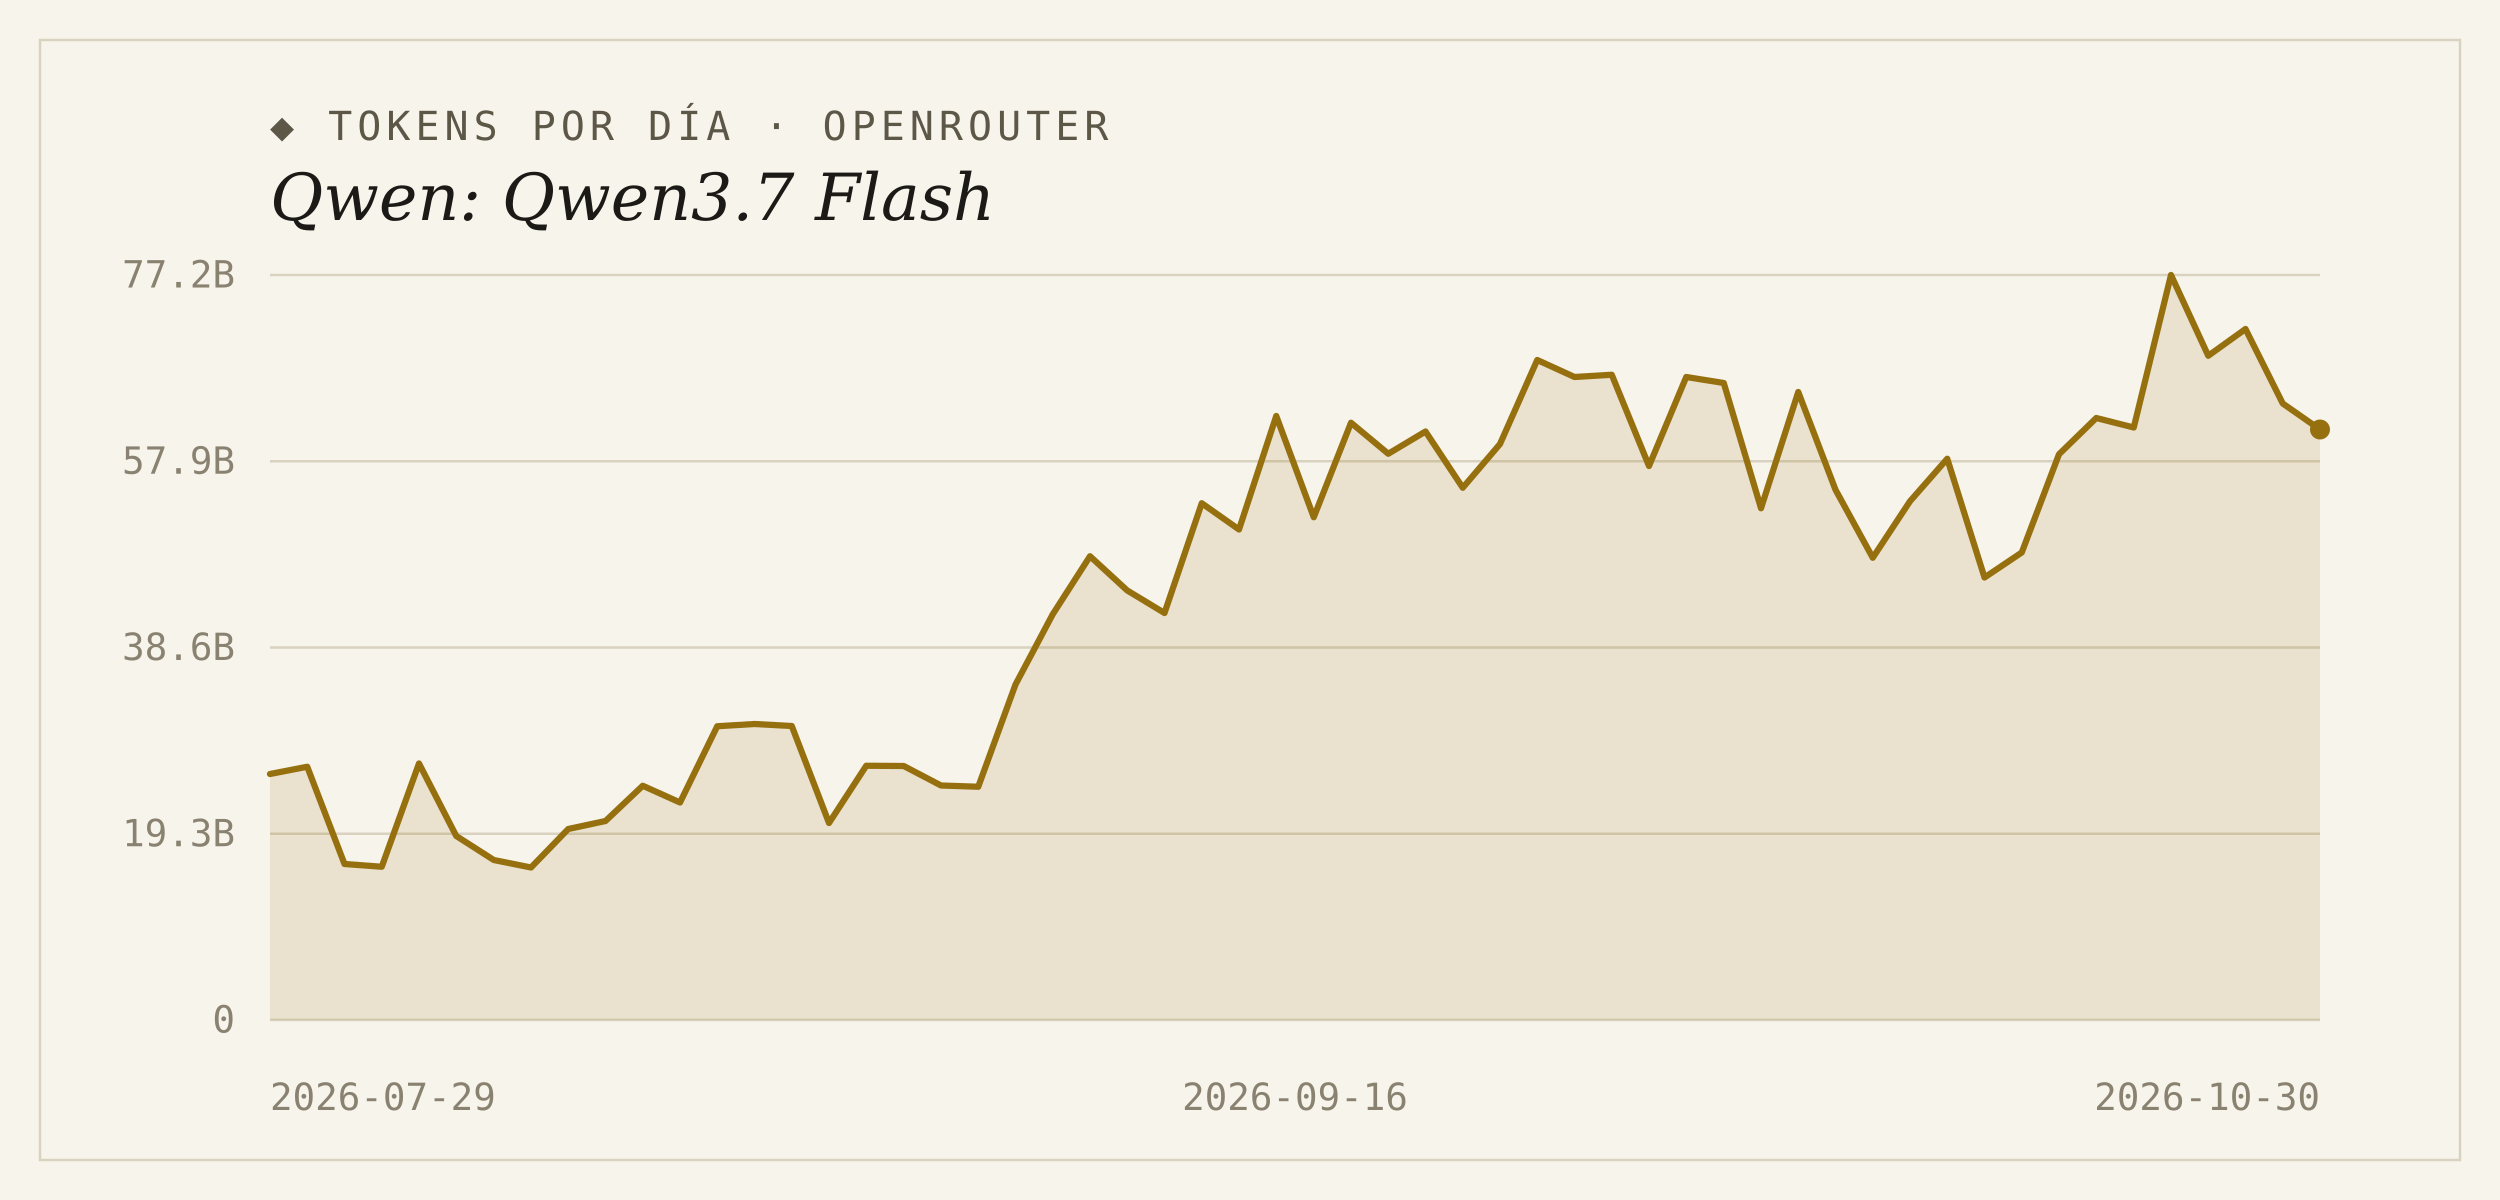
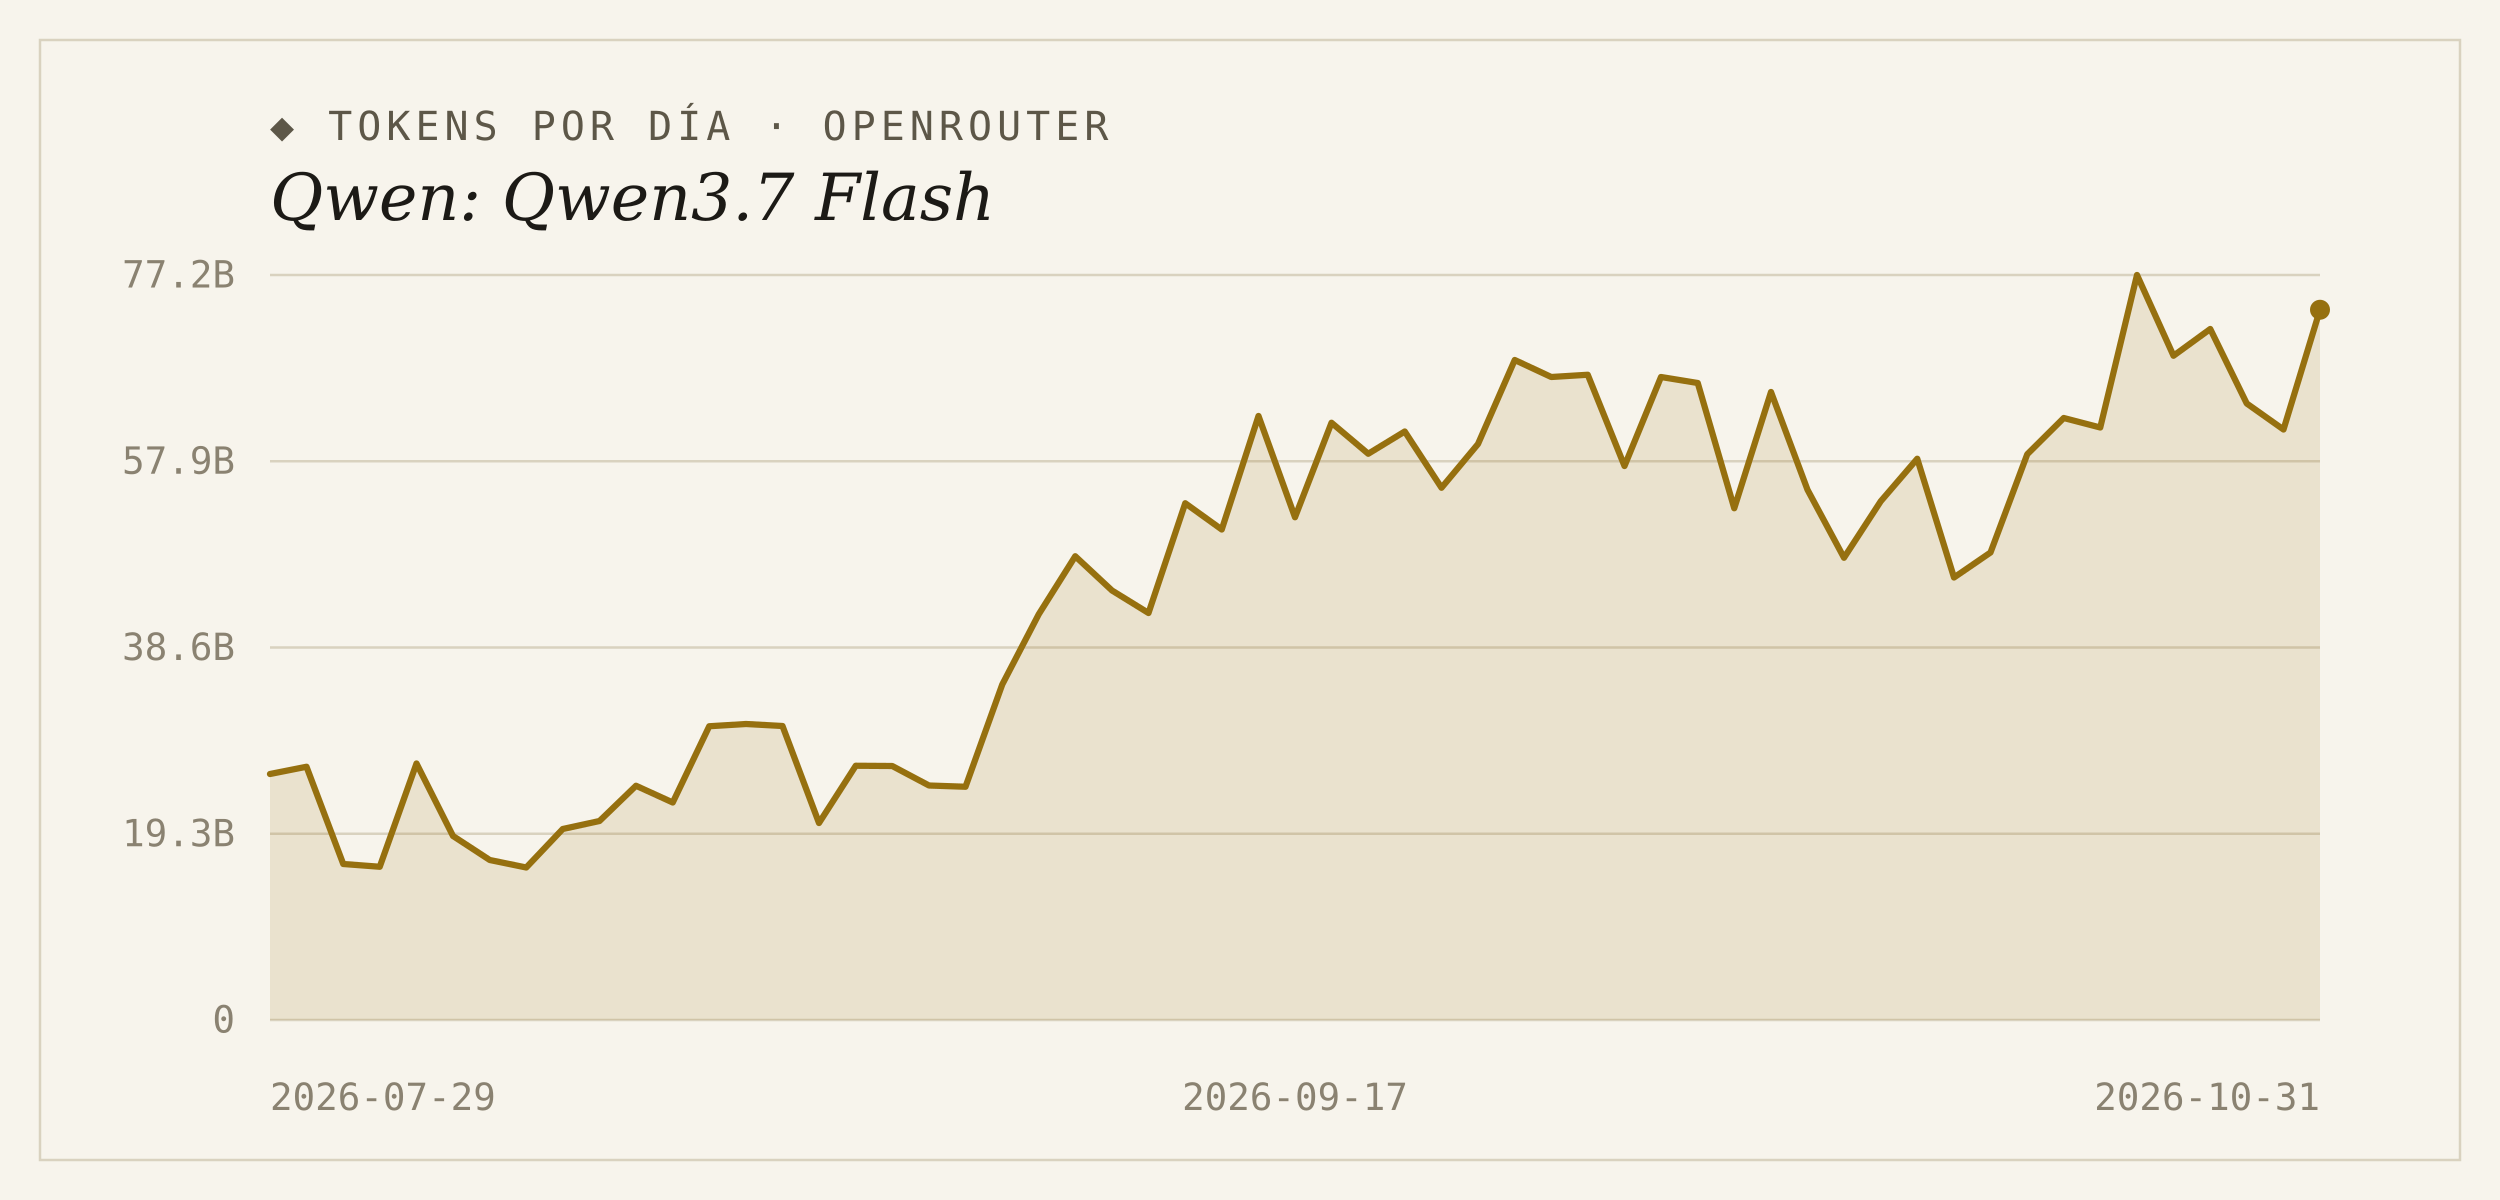
<svg xmlns="http://www.w3.org/2000/svg" width="1000" height="480" viewBox="0 0 1000 480">
  <rect width="1000" height="480" fill="#f7f4ec" />
  <rect x="16" y="16" width="968" height="448" fill="none" stroke="#d9d2bf" stroke-width="1" />
  <text x="108" y="56" font-family="'DejaVu Sans Mono', Consolas, monospace" font-size="16" letter-spacing="2" fill="#5d5748">◆ TOKENS POR DÍA · OPENROUTER</text>
  <text x="108" y="88" font-family="Georgia, 'DejaVu Serif', serif" font-size="26" font-style="italic" fill="#1c1a16">Qwen: Qwen3.7 Flash</text>
  <line x1="108" y1="408.0" x2="928" y2="408.0" stroke="#d9d2bf" stroke-width="1" />
  <text x="94" y="413" text-anchor="end" font-family="'DejaVu Sans Mono', Consolas, monospace" font-size="15" fill="#8a8271">0</text>
  <line x1="108" y1="333.5" x2="928" y2="333.5" stroke="#d9d2bf" stroke-width="1" />
  <text x="94" y="338.5" text-anchor="end" font-family="'DejaVu Sans Mono', Consolas, monospace" font-size="15" fill="#8a8271">19.3B</text>
  <line x1="108" y1="259.0" x2="928" y2="259.0" stroke="#d9d2bf" stroke-width="1" />
  <text x="94" y="264" text-anchor="end" font-family="'DejaVu Sans Mono', Consolas, monospace" font-size="15" fill="#8a8271">38.6B</text>
  <line x1="108" y1="184.5" x2="928" y2="184.5" stroke="#d9d2bf" stroke-width="1" />
  <text x="94" y="189.5" text-anchor="end" font-family="'DejaVu Sans Mono', Consolas, monospace" font-size="15" fill="#8a8271">57.9B</text>
  <line x1="108" y1="110.0" x2="928" y2="110.0" stroke="#d9d2bf" stroke-width="1" />
  <text x="94" y="115" text-anchor="end" font-family="'DejaVu Sans Mono', Consolas, monospace" font-size="15" fill="#8a8271">77.2B</text>
-   <path d="M 108,408.0 L 108.0,309.6 L 122.9,306.7 L 137.8,345.6 L 152.7,346.7 L 167.6,305.4 L 182.5,334.4 L 197.5,344.0 L 212.4,347.0 L 227.3,331.6 L 242.2,328.4 L 257.1,314.3 L 272.0,321.0 L 286.9,290.5 L 301.8,289.6 L 316.7,290.4 L 331.6,329.2 L 346.5,306.3 L 361.5,306.4 L 376.4,314.2 L 391.3,314.7 L 406.2,273.8 L 421.1,245.7 L 436.0,222.5 L 450.9,236.2 L 465.8,245.2 L 480.7,201.3 L 495.6,211.8 L 510.5,166.4 L 525.5,206.9 L 540.4,169.1 L 555.3,181.5 L 570.2,172.6 L 585.1,195.1 L 600.0,177.6 L 614.9,144.0 L 629.8,150.8 L 644.7,149.9 L 659.6,186.4 L 674.5,150.8 L 689.5,153.2 L 704.4,203.3 L 719.3,156.8 L 734.2,195.9 L 749.1,223.1 L 764.0,200.5 L 778.9,183.5 L 793.8,231.0 L 808.7,221.0 L 823.6,181.7 L 838.5,167.2 L 853.5,171.0 L 868.4,110.0 L 883.3,142.3 L 898.2,131.6 L 913.1,161.4 L 928.0,171.8 L 928.0,408.0 Z" fill="#96700f" fill-opacity="0.14" />
-   <polyline points="108.0,309.6 122.9,306.7 137.8,345.6 152.7,346.7 167.6,305.4 182.5,334.4 197.5,344.0 212.4,347.0 227.3,331.6 242.2,328.4 257.1,314.3 272.0,321.0 286.9,290.5 301.8,289.6 316.7,290.4 331.6,329.2 346.5,306.3 361.5,306.4 376.4,314.2 391.3,314.7 406.2,273.8 421.1,245.7 436.0,222.5 450.9,236.2 465.8,245.2 480.7,201.3 495.6,211.8 510.5,166.4 525.5,206.9 540.4,169.1 555.3,181.5 570.2,172.6 585.1,195.1 600.0,177.6 614.9,144.0 629.8,150.8 644.7,149.9 659.6,186.4 674.5,150.8 689.5,153.2 704.4,203.3 719.3,156.8 734.2,195.9 749.1,223.1 764.0,200.5 778.9,183.5 793.8,231.0 808.7,221.0 823.6,181.7 838.5,167.2 853.5,171.0 868.4,110.0 883.3,142.3 898.2,131.6 913.1,161.4 928.0,171.8" fill="none" stroke="#96700f" stroke-width="2.5" stroke-linejoin="round" stroke-linecap="round" />
-   <circle cx="928.0" cy="171.8" r="4" fill="#96700f" />
+   <path d="M 108,408.0 L 108.0,309.6 L 122.6,306.7 L 137.3,345.6 L 151.9,346.7 L 166.6,305.4 L 181.2,334.4 L 195.9,344.0 L 210.5,347.0 L 225.1,331.6 L 239.8,328.4 L 254.4,314.3 L 269.1,321.0 L 283.7,290.5 L 298.4,289.6 L 313.0,290.4 L 327.6,329.2 L 342.3,306.3 L 356.9,306.4 L 371.6,314.2 L 386.2,314.7 L 400.9,273.8 L 415.5,245.7 L 430.1,222.5 L 444.8,236.2 L 459.4,245.2 L 474.1,201.3 L 488.7,211.8 L 503.4,166.4 L 518.0,206.9 L 532.6,169.1 L 547.3,181.5 L 561.9,172.6 L 576.6,195.1 L 591.2,177.6 L 605.9,144.0 L 620.5,150.8 L 635.1,149.9 L 649.8,186.4 L 664.4,150.8 L 679.1,153.2 L 693.7,203.3 L 708.4,156.8 L 723.0,195.9 L 737.6,223.1 L 752.3,200.5 L 766.9,183.5 L 781.6,231.0 L 796.2,221.0 L 810.9,181.7 L 825.5,167.2 L 840.1,171.0 L 854.8,110.0 L 869.4,142.3 L 884.1,131.6 L 898.7,161.4 L 913.4,171.8 L 928.0,123.9 L 928.0,408.0 Z" fill="#96700f" fill-opacity="0.14" />
+   <polyline points="108.0,309.6 122.6,306.7 137.3,345.6 151.9,346.7 166.6,305.4 181.2,334.4 195.9,344.0 210.5,347.0 225.1,331.6 239.8,328.4 254.4,314.3 269.1,321.0 283.7,290.5 298.4,289.6 313.0,290.4 327.6,329.2 342.3,306.3 356.9,306.4 371.6,314.2 386.2,314.7 400.9,273.8 415.5,245.7 430.1,222.5 444.8,236.2 459.4,245.2 474.1,201.3 488.7,211.8 503.4,166.4 518.0,206.9 532.6,169.1 547.3,181.5 561.9,172.6 576.6,195.1 591.2,177.6 605.9,144.0 620.5,150.8 635.1,149.9 649.8,186.4 664.4,150.8 679.1,153.2 693.7,203.3 708.4,156.8 723.0,195.9 737.6,223.1 752.3,200.5 766.9,183.5 781.6,231.0 796.2,221.0 810.9,181.7 825.5,167.2 840.1,171.0 854.8,110.0 869.4,142.3 884.1,131.6 898.7,161.4 913.4,171.8 928.0,123.9" fill="none" stroke="#96700f" stroke-width="2.5" stroke-linejoin="round" stroke-linecap="round" />
+   <circle cx="928.0" cy="123.9" r="4" fill="#96700f" />
  <text x="108" y="444" text-anchor="start" font-family="'DejaVu Sans Mono', Consolas, monospace" font-size="15" fill="#8a8271">2026-07-29</text>
-   <text x="518" y="444" text-anchor="middle" font-family="'DejaVu Sans Mono', Consolas, monospace" font-size="15" fill="#8a8271">2026-09-16</text>
-   <text x="928" y="444" text-anchor="end" font-family="'DejaVu Sans Mono', Consolas, monospace" font-size="15" fill="#8a8271">2026-10-30</text>
+   <text x="518" y="444" text-anchor="middle" font-family="'DejaVu Sans Mono', Consolas, monospace" font-size="15" fill="#8a8271">2026-09-17</text>
+   <text x="928" y="444" text-anchor="end" font-family="'DejaVu Sans Mono', Consolas, monospace" font-size="15" fill="#8a8271">2026-10-31</text>
</svg>
